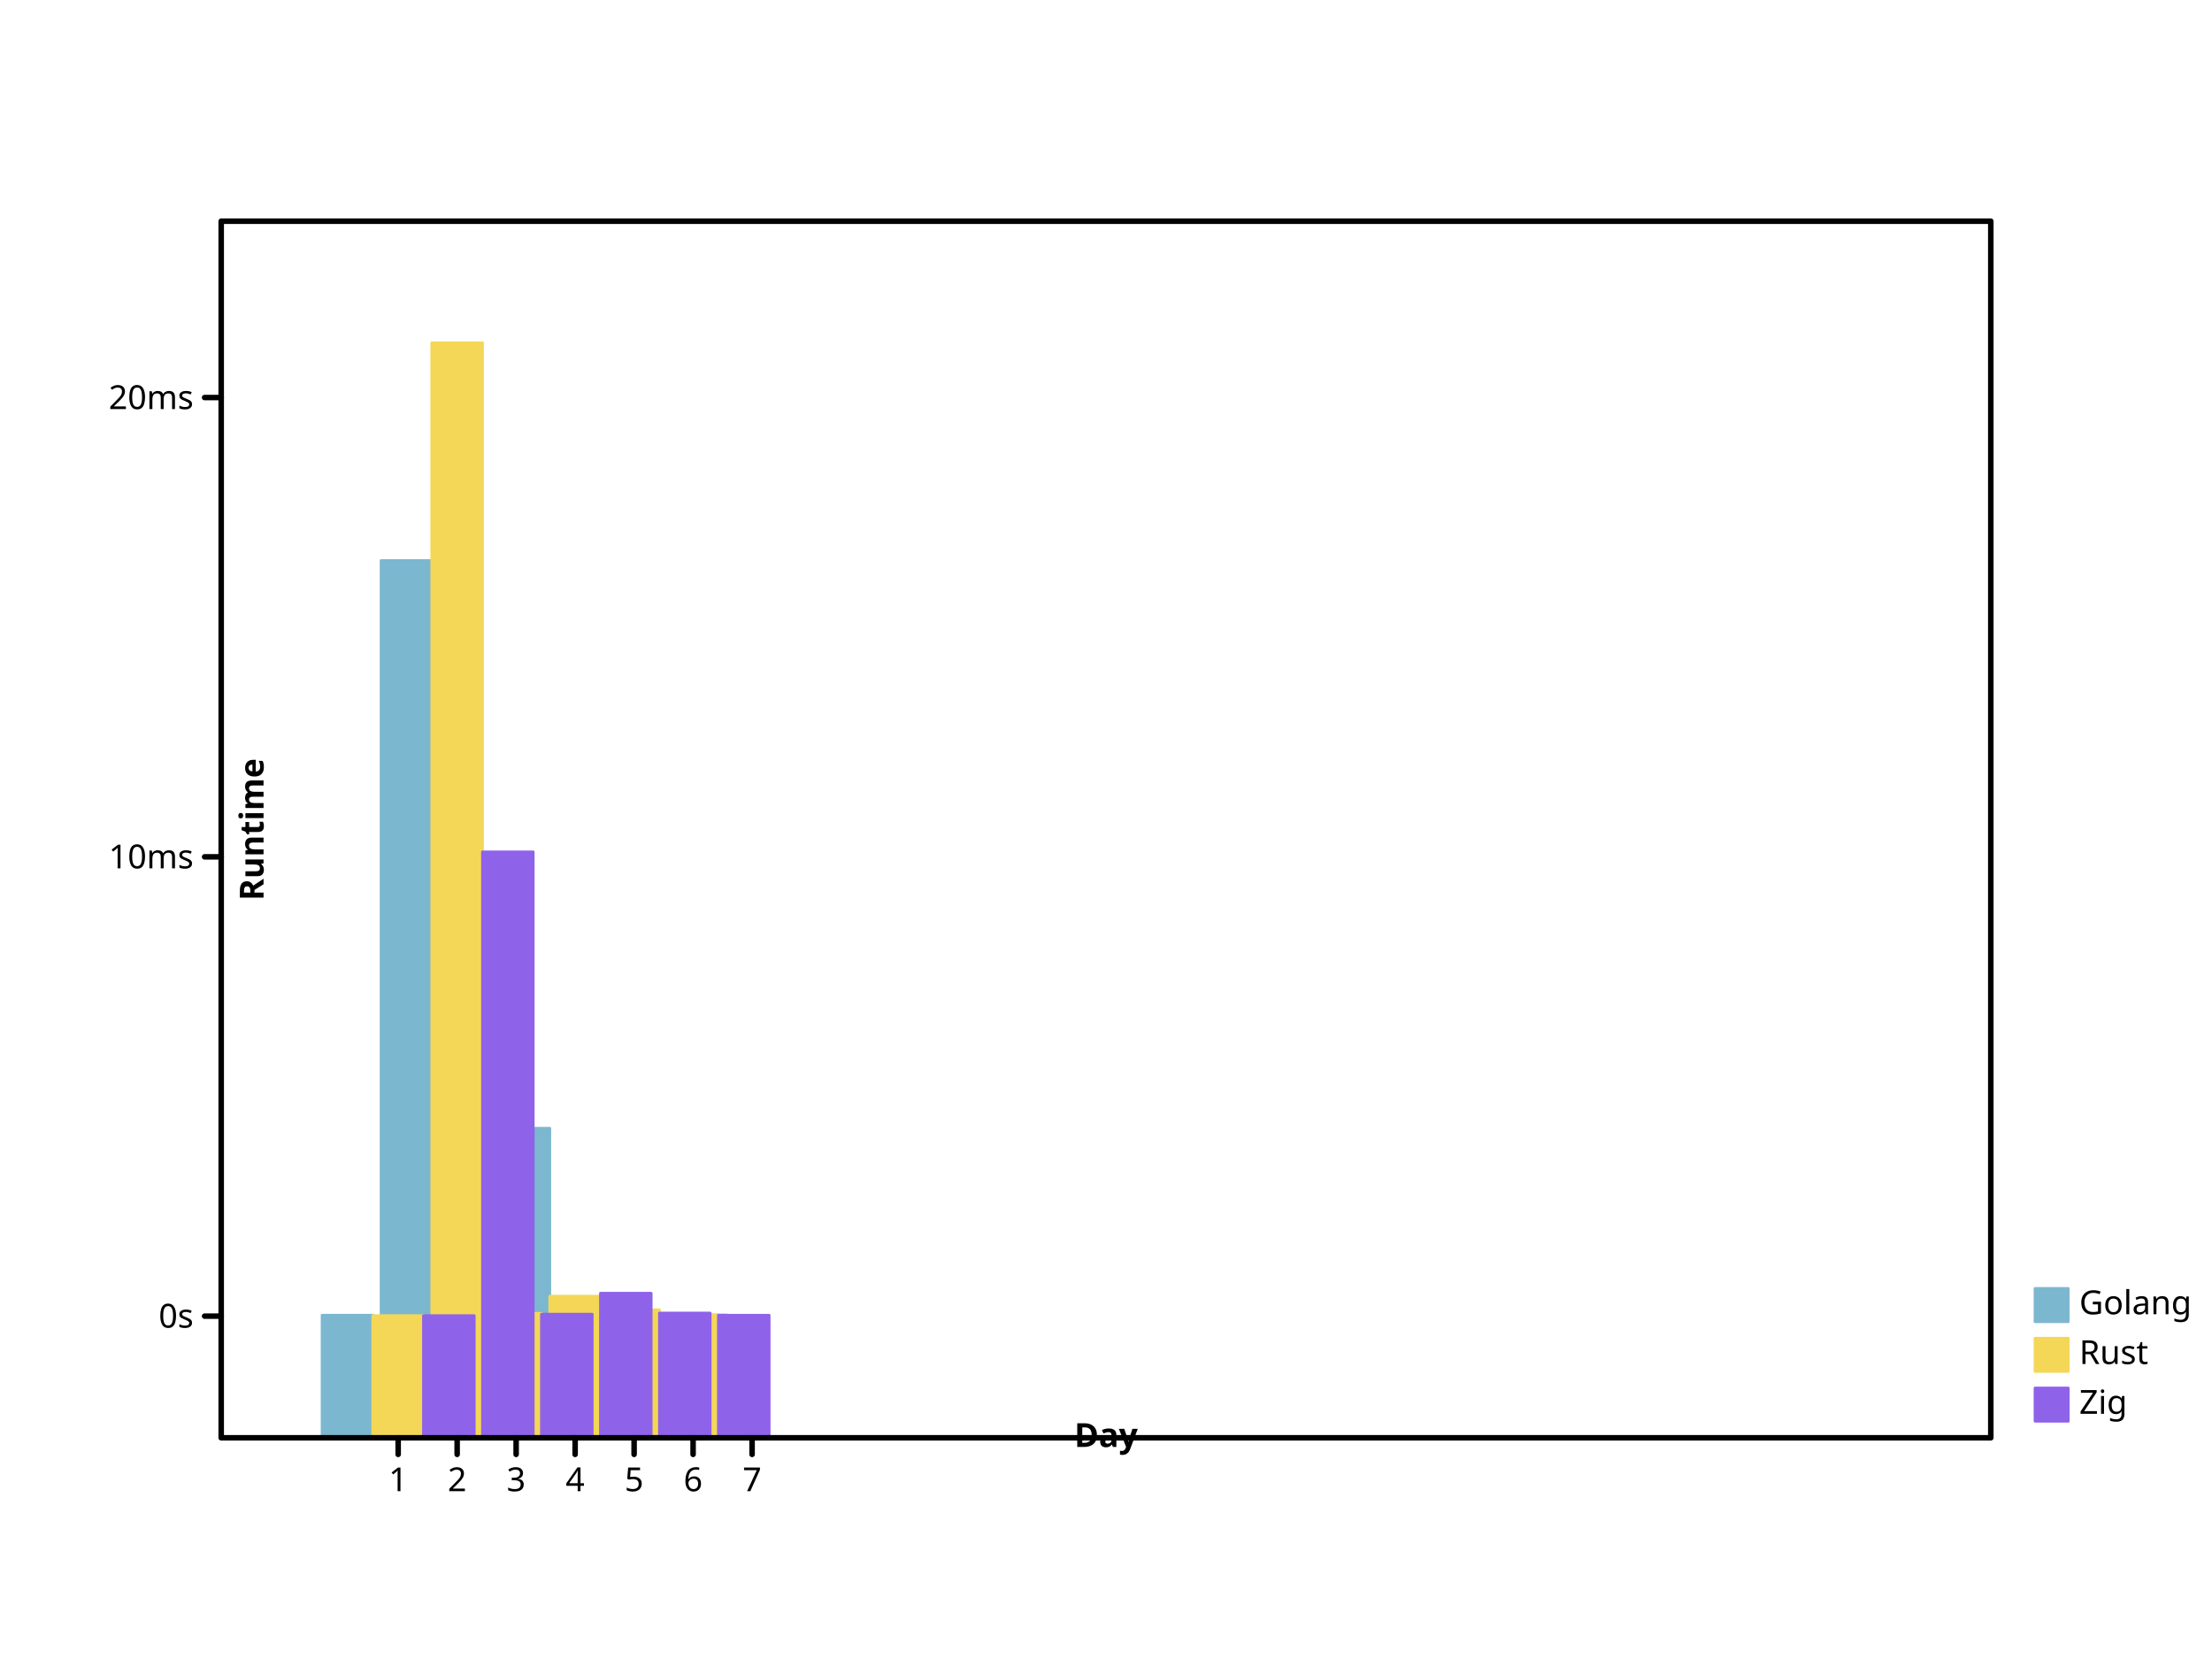
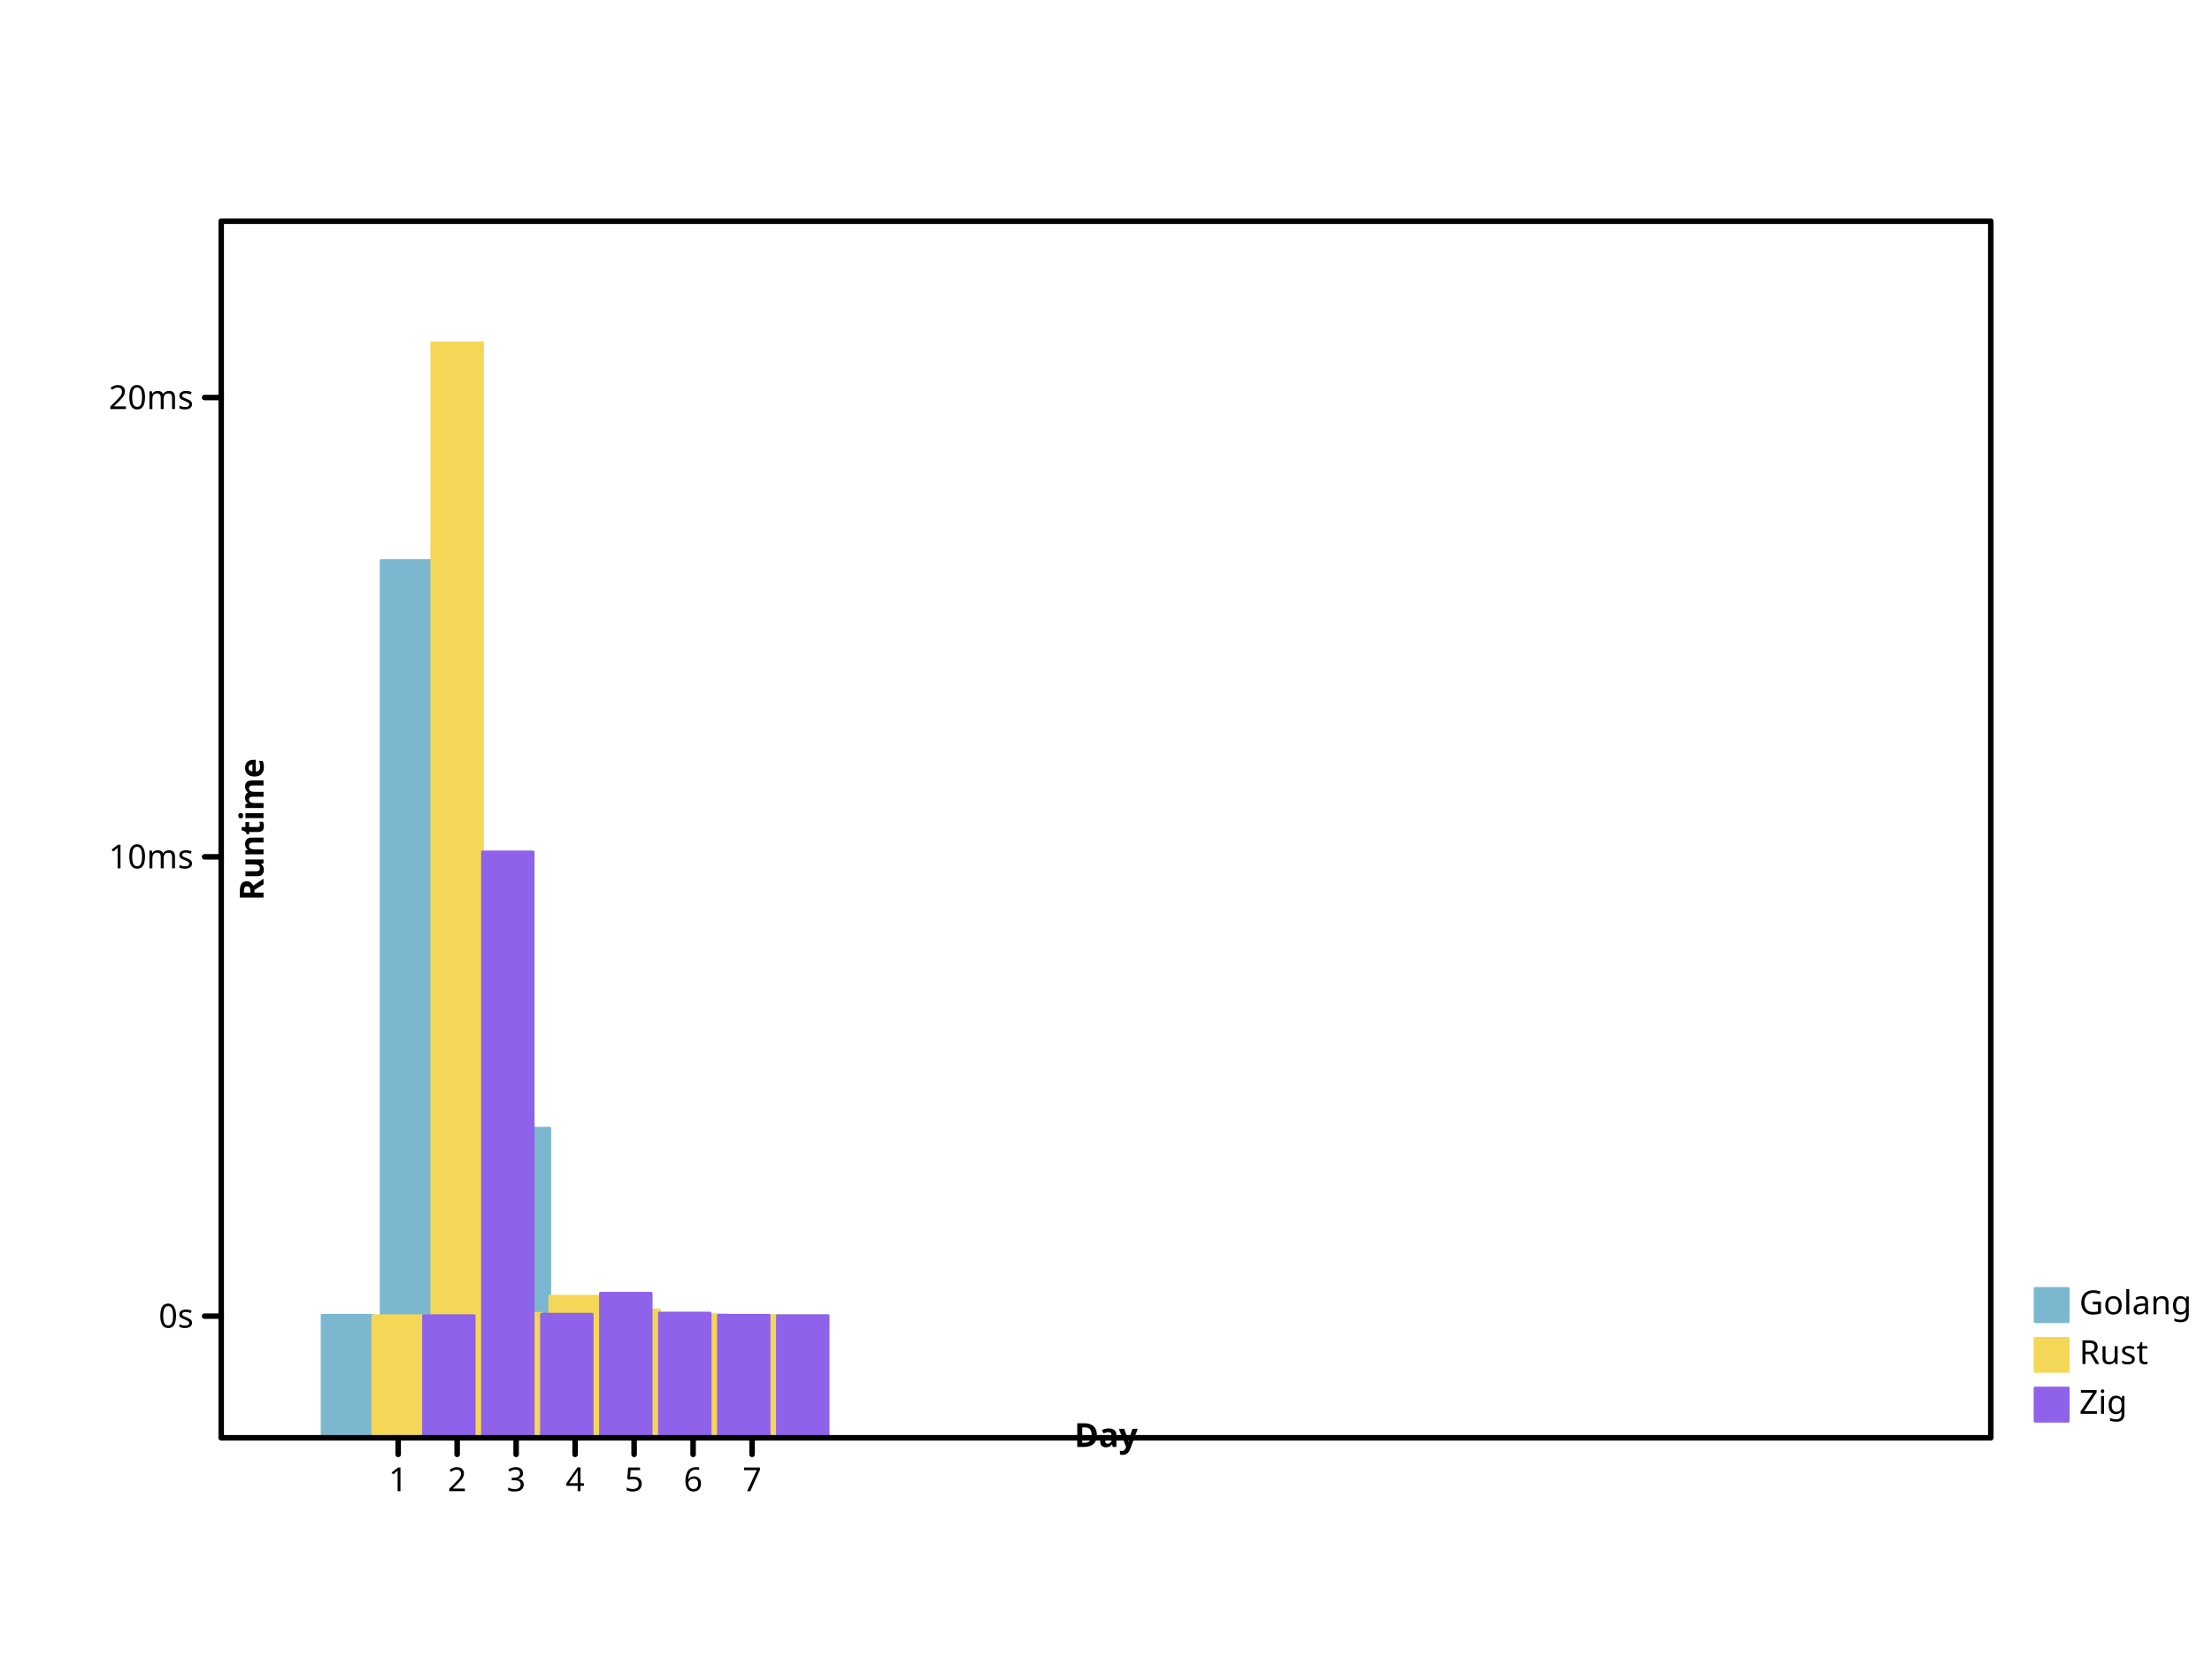
<svg xmlns="http://www.w3.org/2000/svg" width="800" height="600" viewbox="0 0 800 600" preserveAspectRatio="xMidYMid meet">
  <defs>
    <marker viewBox="0 0 10 10 " refX="5" refY="5" markerUnits="userSpaceOnUse" markerWidth="2%" markerHeight="2%" id="circle">
-       <circle r="3" fill="none" stroke="black" cx="5" cy="5" />
+       <circle cy="5" r="3" fill="none" stroke="black" cx="5" />
    </marker>
-     <marker refY="5" markerUnits="userSpaceOnUse" markerWidth="2%" markerHeight="2%" id="filled-circle" viewBox="0 0 10 10 " refX="5">
-       <circle stroke="none" cx="5" cy="5" r="3" fill="black" />
+     <marker markerHeight="2%" id="filled-circle" viewBox="0 0 10 10 " refX="5" refY="5" markerUnits="userSpaceOnUse" markerWidth="2%">
+       <circle fill="black" stroke="none" cx="5" cy="5" r="3" />
    </marker>
-     <marker refX="5" refY="5" markerUnits="userSpaceOnUse" markerWidth="2%" markerHeight="2%" id="square" viewBox="0 0 10 10 ">
-       <rect width="6" height="6" fill="none" stroke="black" x="2" y="2" />
+     <marker markerWidth="2%" markerHeight="2%" id="square" viewBox="0 0 10 10 " refX="5" refY="5" markerUnits="userSpaceOnUse">
+       <rect fill="none" stroke="black" x="2" y="2" width="6" height="6" />
    </marker>
-     <marker markerHeight="2%" id="filled-square" viewBox="0 0 10 10 " refX="5" refY="5" markerUnits="userSpaceOnUse" markerWidth="2%">
-       <rect stroke="none" x="2" y="2" width="6" height="6" fill="black" />
+     <marker id="filled-square" viewBox="0 0 10 10 " refX="5" refY="5" markerUnits="userSpaceOnUse" markerWidth="2%" markerHeight="2%">
+       <rect y="2" width="6" height="6" fill="black" stroke="none" x="2" />
    </marker>
  </defs>
-   <g transform="translate(80 520 )scale(1 -1 )" fill="hsl(198, 47%, 65%)" stroke="hsl(198, 47%, 65%)" stroke-width="1px" stroke-linecap="round" stroke-linejoin="round">
-     <rect height="4.432046e+01" vector-effect="non-scaling-stroke" x="3.650000e+01" y="0" width="1.833333e+01" />
+   <g stroke="hsl(198, 47%, 65%)" stroke-width="1px" stroke-linecap="round" stroke-linejoin="round" transform="translate(80 520 )scale(1 -1 )" fill="hsl(198, 47%, 65%)">
+     <rect width="1.833333e+01" height="4.432046e+01" vector-effect="non-scaling-stroke" x="3.650000e+01" y="0" />
    <rect vector-effect="non-scaling-stroke" x="5.783333e+01" y="0" width="1.833333e+01" height="3.172647e+02" />
-     <rect width="1.833333e+01" height="4.568665e+01" vector-effect="non-scaling-stroke" x="7.916667e+01" y="0" />
-     <rect vector-effect="non-scaling-stroke" x="1.005000e+02" y="0" width="1.833333e+01" height="1.119387e+02" />
-     <rect height="4.527785e+01" vector-effect="non-scaling-stroke" x="1.218333e+02" y="0" width="1.833333e+01" />
+     <rect vector-effect="non-scaling-stroke" x="7.916667e+01" y="0" width="1.833333e+01" height="4.568665e+01" />
+     <rect width="1.833333e+01" height="1.119387e+02" vector-effect="non-scaling-stroke" x="1.005000e+02" y="0" />
+     <rect x="1.218333e+02" y="0" width="1.833333e+01" height="4.527785e+01" vector-effect="non-scaling-stroke" />
    <rect vector-effect="non-scaling-stroke" x="1.431667e+02" y="0" width="1.833333e+01" height="4.457066e+01" />
-     <rect x="1.645000e+02" y="0" width="1.833333e+01" height="4.439749e+01" vector-effect="non-scaling-stroke" />
+     <rect vector-effect="non-scaling-stroke" x="1.645000e+02" y="0" width="1.833333e+01" height="4.439659e+01" />
  </g>
-   <g stroke-linejoin="round" transform="translate(80 520 )scale(1 -1 )" fill="hsl(49, 88%, 65%)" stroke="hsl(49, 88%, 65%)" stroke-width="1px" stroke-linecap="round">
-     <rect width="1.833333e+01" height="4.416216e+01" vector-effect="non-scaling-stroke" x="5.483333e+01" y="0" />
-     <rect y="0" width="1.833333e+01" height="396" vector-effect="non-scaling-stroke" x="7.616667e+01" />
-     <rect width="1.833333e+01" height="4.501873e+01" vector-effect="non-scaling-stroke" x="9.750000e+01" y="0" />
-     <rect height="5.120911e+01" vector-effect="non-scaling-stroke" x="1.188333e+02" y="0" width="1.833333e+01" />
+   <g stroke-width="1px" stroke-linecap="round" stroke-linejoin="round" transform="translate(80 520 )scale(1 -1 )" fill="hsl(49, 88%, 65%)" stroke="hsl(49, 88%, 65%)">
+     <rect height="4.416216e+01" vector-effect="non-scaling-stroke" x="5.483333e+01" y="0" width="1.833333e+01" />
+     <rect width="1.833333e+01" height="396" vector-effect="non-scaling-stroke" x="7.616667e+01" y="0" />
+     <rect height="4.501873e+01" vector-effect="non-scaling-stroke" x="9.750000e+01" y="0" width="1.833333e+01" />
+     <rect vector-effect="non-scaling-stroke" x="1.188333e+02" y="0" width="1.833333e+01" height="5.120911e+01" />
    <rect vector-effect="non-scaling-stroke" x="1.401667e+02" y="0" width="1.833333e+01" height="4.628371e+01" />
-     <rect vector-effect="non-scaling-stroke" x="1.615000e+02" y="0" width="1.833333e+01" height="4.441070e+01" />
+     <rect height="4.441070e+01" vector-effect="non-scaling-stroke" x="1.615000e+02" y="0" width="1.833333e+01" />
+     <rect width="1.833333e+01" height="4.421246e+01" vector-effect="non-scaling-stroke" x="1.828333e+02" y="0" />
  </g>
-   <g stroke-linecap="round" stroke-linejoin="round" transform="translate(80 520 )scale(1 -1 )" fill="hsl(260, 76%, 65%)" stroke="hsl(260, 76%, 65%)" stroke-width="1px">
+   <g fill="hsl(260, 76%, 65%)" stroke="hsl(260, 76%, 65%)" stroke-width="1px" stroke-linecap="round" stroke-linejoin="round" transform="translate(80 520 )scale(1 -1 )">
    <rect height="4.416834e+01" vector-effect="non-scaling-stroke" x="7.316667e+01" y="0" width="1.833333e+01" />
    <rect x="9.450000e+01" y="0" width="1.833333e+01" height="2.118906e+02" vector-effect="non-scaling-stroke" />
    <rect height="4.470181e+01" vector-effect="non-scaling-stroke" x="1.158333e+02" y="0" width="1.833333e+01" />
    <rect width="1.833333e+01" height="5.228081e+01" vector-effect="non-scaling-stroke" x="1.371667e+02" y="0" />
-     <rect x="1.585000e+02" y="0" width="1.833333e+01" height="4.510883e+01" vector-effect="non-scaling-stroke" />
-     <rect x="1.798333e+02" y="0" width="1.833333e+01" height="4.432239e+01" vector-effect="non-scaling-stroke" />
+     <rect height="4.510883e+01" vector-effect="non-scaling-stroke" x="1.585000e+02" y="0" width="1.833333e+01" />
+     <rect y="0" width="1.833333e+01" height="4.432239e+01" vector-effect="non-scaling-stroke" x="1.798333e+02" />
+     <rect x="2.011667e+02" y="0" width="1.833333e+01" height="4.419717e+01" vector-effect="non-scaling-stroke" />
  </g>
-   <g stroke-linecap="round" stroke-linejoin="round" font-style="normal" fill="hsl(198, 47%, 65%)" stroke="hsl(198, 47%, 65%)" font-weight="normal" text-anchor="start" font-family="sans-serif" font-size="12px" dominant-baseline="hanging" stroke-width="1px">
-     <rect x="736" y="466" width="12" height="12" vector-effect="non-scaling-stroke" />
+   <g fill="hsl(198, 47%, 65%)" stroke="hsl(198, 47%, 65%)" stroke-width="1px" stroke-linecap="round" stroke-linejoin="round" font-family="sans-serif" font-size="12px" font-style="normal" text-anchor="start" font-weight="normal" dominant-baseline="hanging">
+     <rect width="12" height="12" vector-effect="non-scaling-stroke" x="736" y="466" />
    <g fill="black" stroke="black">
-       <text x="752" y="466" dominant-baseline="hanging" stroke="none" vector-effect="non-scaling-stroke">Golang</text>
+       <text dominant-baseline="hanging" stroke="none" vector-effect="non-scaling-stroke" x="752" y="466">Golang</text>
    </g>
-     <g fill="hsl(49, 88%, 65%)" font-weight="normal" text-anchor="start" dominant-baseline="hanging" stroke-width="1px" stroke-linecap="round" stroke-linejoin="round" font-family="sans-serif" font-size="12px" stroke="hsl(49, 88%, 65%)" font-style="normal">
-       <rect vector-effect="non-scaling-stroke" x="736" y="484" width="12" height="12" />
-       <g fill="black" stroke="black">
-         <text vector-effect="non-scaling-stroke" x="752" y="484" dominant-baseline="hanging" stroke="none">Rust</text>
+     <g stroke="hsl(49, 88%, 65%)" font-family="sans-serif" dominant-baseline="hanging" font-size="12px" text-anchor="start" fill="hsl(49, 88%, 65%)" stroke-width="1px" stroke-linecap="round" stroke-linejoin="round" font-weight="normal" font-style="normal">
+       <rect height="12" vector-effect="non-scaling-stroke" x="736" y="484" width="12" />
+       <g stroke="black" fill="black">
+         <text y="484" dominant-baseline="hanging" stroke="none" vector-effect="non-scaling-stroke" x="752">Rust</text>
      </g>
-       <g font-style="normal" font-weight="normal" dominant-baseline="hanging" stroke-width="1px" stroke-linecap="round" font-size="12px" fill="hsl(260, 76%, 65%)" stroke="hsl(260, 76%, 65%)" text-anchor="start" stroke-linejoin="round" font-family="sans-serif">
-         <rect vector-effect="non-scaling-stroke" x="736" y="502" width="12" height="12" />
-         <g fill="black" stroke="black">
+       <g text-anchor="start" stroke="hsl(260, 76%, 65%)" stroke-width="1px" stroke-linecap="round" stroke-linejoin="round" font-family="sans-serif" font-size="12px" fill="hsl(260, 76%, 65%)" font-weight="normal" dominant-baseline="hanging" font-style="normal">
+         <rect width="12" height="12" vector-effect="non-scaling-stroke" x="736" y="502" />
+         <g stroke="black" fill="black">
          <text vector-effect="non-scaling-stroke" x="752" y="502" dominant-baseline="hanging" stroke="none">Zig</text>
-           <g stroke-width="2px" font-weight="normal" dominant-baseline="hanging" stroke-linecap="round" stroke-linejoin="round" fill="none" font-style="normal" text-anchor="start" font-family="sans-serif" font-size="12px">
-             <rect x="80" y="80" width="640" height="440" vector-effect="non-scaling-stroke" />
+           <g fill="none" font-size="12px" font-style="normal" text-anchor="start" stroke-width="2px" font-weight="normal" dominant-baseline="hanging" stroke-linecap="round" stroke-linejoin="round" font-family="sans-serif">
+             <rect width="640" height="440" vector-effect="non-scaling-stroke" x="80" y="80" />
          </g>
-           <g font-style="normal" fill="none" stroke="black" font-weight="normal" text-anchor="start" dominant-baseline="hanging" transform="translate(80 520 )scale(1 -1 )" stroke-linecap="round" stroke-linejoin="round" font-family="sans-serif" font-size="12px" stroke-width="2px">
+           <g font-weight="normal" font-size="12px" fill="none" stroke="black" stroke-width="2px" stroke-linecap="round" font-family="sans-serif" dominant-baseline="hanging" font-style="normal" text-anchor="start" transform="translate(80 520 )scale(1 -1 )" stroke-linejoin="round">
            <path vector-effect="non-scaling-stroke" d="M64,0 L64,-6 M8.533333e+01,0 L8.533333e+01,-6 M1.066667e+02,0 L1.066667e+02,-6 M128,0 L128,-6 M1.493333e+02,0 L1.493333e+02,-6 M1.706667e+02,0 L1.706667e+02,-6 M192,0 L192,-6 " />
          </g>
-           <g font-family="sans-serif" font-size="12px" font-style="normal" fill="black" text-anchor="middle" dominant-baseline="hanging" stroke="black" font-weight="normal" transform="translate(80 520 )scale(1 1 )" stroke-width="2px" stroke-linecap="round" stroke-linejoin="round">
-             <text stroke="none" vector-effect="non-scaling-stroke" x="64" y="10" dominant-baseline="hanging">1</text>
-             <text stroke="none" vector-effect="non-scaling-stroke" x="8.533333e+01" y="10" dominant-baseline="hanging">2</text>
-             <text y="10" dominant-baseline="hanging" stroke="none" vector-effect="non-scaling-stroke" x="1.066667e+02">3</text>
-             <text x="128" y="10" dominant-baseline="hanging" stroke="none" vector-effect="non-scaling-stroke">4</text>
-             <text stroke="none" vector-effect="non-scaling-stroke" x="1.493333e+02" y="10" dominant-baseline="hanging">5</text>
+           <g stroke-linecap="round" font-family="sans-serif" font-size="12px" font-style="normal" transform="translate(80 520 )scale(1 1 )" stroke-width="2px" stroke-linejoin="round" font-weight="normal" dominant-baseline="hanging" text-anchor="middle" fill="black" stroke="black">
+             <text x="64" y="10" dominant-baseline="hanging" stroke="none" vector-effect="non-scaling-stroke">1</text>
+             <text y="10" dominant-baseline="hanging" stroke="none" vector-effect="non-scaling-stroke" x="8.533333e+01">2</text>
+             <text x="1.066667e+02" y="10" dominant-baseline="hanging" stroke="none" vector-effect="non-scaling-stroke">3</text>
+             <text dominant-baseline="hanging" stroke="none" vector-effect="non-scaling-stroke" x="128" y="10">4</text>
+             <text vector-effect="non-scaling-stroke" x="1.493333e+02" y="10" dominant-baseline="hanging" stroke="none">5</text>
            <text x="1.706667e+02" y="10" dominant-baseline="hanging" stroke="none" vector-effect="non-scaling-stroke">6</text>
-             <text y="10" dominant-baseline="hanging" stroke="none" vector-effect="non-scaling-stroke" x="192">7</text>
+             <text dominant-baseline="hanging" stroke="none" vector-effect="non-scaling-stroke" x="192" y="10">7</text>
          </g>
-           <g stroke-linejoin="round" font-style="normal" stroke="black" transform="translate(80 520 )scale(1 1 )rotate(0 0 0 )" stroke-width="2px" font-family="sans-serif" font-size="12px" fill="black" font-weight="bold" text-anchor="middle" dominant-baseline="baseline" stroke-linecap="round">
-             <text x="320" y="-6" dominant-baseline="baseline" stroke="none" vector-effect="non-scaling-stroke">Day</text>
+           <g font-weight="bold" dominant-baseline="baseline" text-anchor="middle" transform="translate(80 520 )scale(1 1 )rotate(0 0 0 )" fill="black" stroke="black" stroke-linejoin="round" font-family="sans-serif" font-size="12px" font-style="normal" stroke-width="2px" stroke-linecap="round">
+             <text y="-6" dominant-baseline="baseline" stroke="none" vector-effect="non-scaling-stroke" x="320">Day</text>
          </g>
-           <g font-style="normal" fill="black" stroke="black" dominant-baseline="baseline" transform="translate(80 520 )scale(1 -1 )" stroke-linecap="round" font-family="sans-serif" font-size="12px" font-weight="bold" text-anchor="middle" stroke-width="2px" stroke-linejoin="round">
+           <g font-style="normal" text-anchor="middle" transform="translate(80 520 )scale(1 -1 )" stroke-linecap="round" font-family="sans-serif" font-weight="bold" dominant-baseline="baseline" font-size="12px" fill="black" stroke="black" stroke-width="2px" stroke-linejoin="round">
            <path vector-effect="non-scaling-stroke" d="M0,44 L-6,44 M0,2.101119e+02 L-6,2.101119e+02 M0,3.762239e+02 L-6,3.762239e+02 " />
          </g>
-           <g stroke-linecap="round" stroke-linejoin="round" font-family="sans-serif" font-size="12px" fill="black" font-style="normal" stroke="black" font-weight="normal" text-anchor="end" dominant-baseline="middle" transform="translate(80 520 )scale(1 1 )" stroke-width="2px">
+           <g transform="translate(80 520 )scale(1 1 )" stroke="black" font-family="sans-serif" font-weight="normal" font-size="12px" fill="black" stroke-width="2px" stroke-linecap="round" stroke-linejoin="round" dominant-baseline="middle" font-style="normal" text-anchor="end">
            <text stroke="none" vector-effect="non-scaling-stroke" x="-10" y="-44" dominant-baseline="middle">0s</text>
-             <text stroke="none" vector-effect="non-scaling-stroke" x="-10" y="-2.101119e+02" dominant-baseline="middle">10ms</text>
-             <text stroke="none" vector-effect="non-scaling-stroke" x="-10" y="-3.762239e+02" dominant-baseline="middle">20ms</text>
+             <text dominant-baseline="middle" stroke="none" vector-effect="non-scaling-stroke" x="-10" y="-2.101119e+02">10ms</text>
+             <text x="-10" y="-3.762239e+02" dominant-baseline="middle" stroke="none" vector-effect="non-scaling-stroke">20ms</text>
          </g>
-           <g stroke-linejoin="round" font-family="sans-serif" font-style="normal" fill="black" stroke="black" font-weight="bold" dominant-baseline="hanging" stroke-width="2px" font-size="12px" text-anchor="middle" transform="translate(80 520 )scale(1 1 )rotate(-90 0 0 )" stroke-linecap="round">
-             <text dominant-baseline="hanging" stroke="none" vector-effect="non-scaling-stroke" x="220" y="6">Runtime</text>
+           <g text-anchor="middle" transform="translate(80 520 )scale(1 1 )rotate(-90 0 0 )" stroke="black" stroke-width="2px" font-weight="bold" fill="black" stroke-linecap="round" stroke-linejoin="round" font-family="sans-serif" dominant-baseline="hanging" font-size="12px" font-style="normal">
+             <text y="6" dominant-baseline="hanging" stroke="none" vector-effect="non-scaling-stroke" x="220">Runtime</text>
          </g>
        </g>
      </g>
    </g>
  </g>
</svg>
